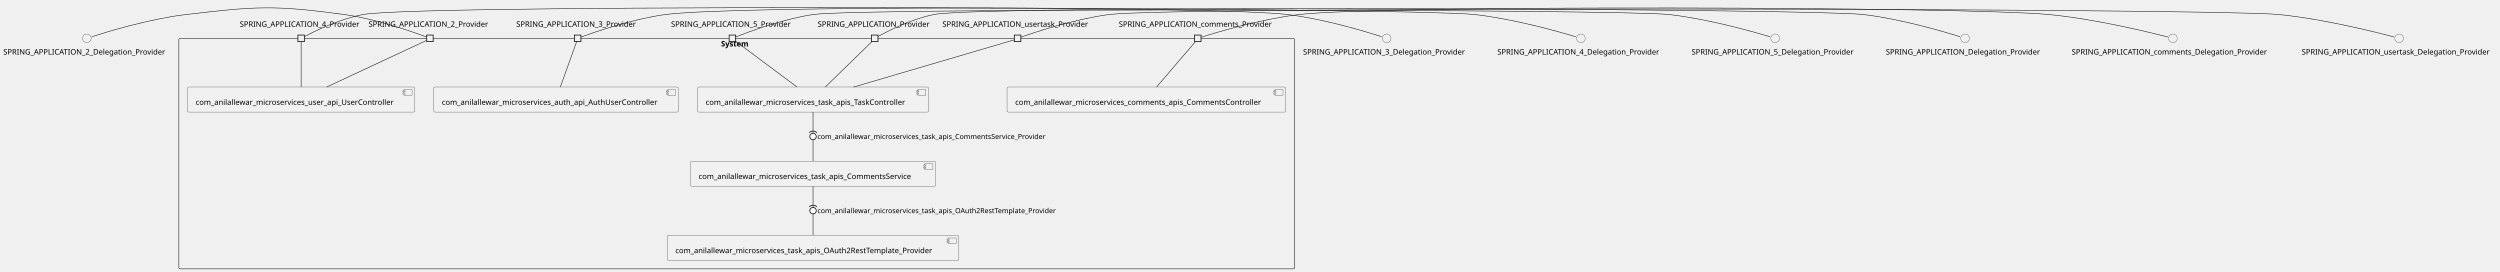
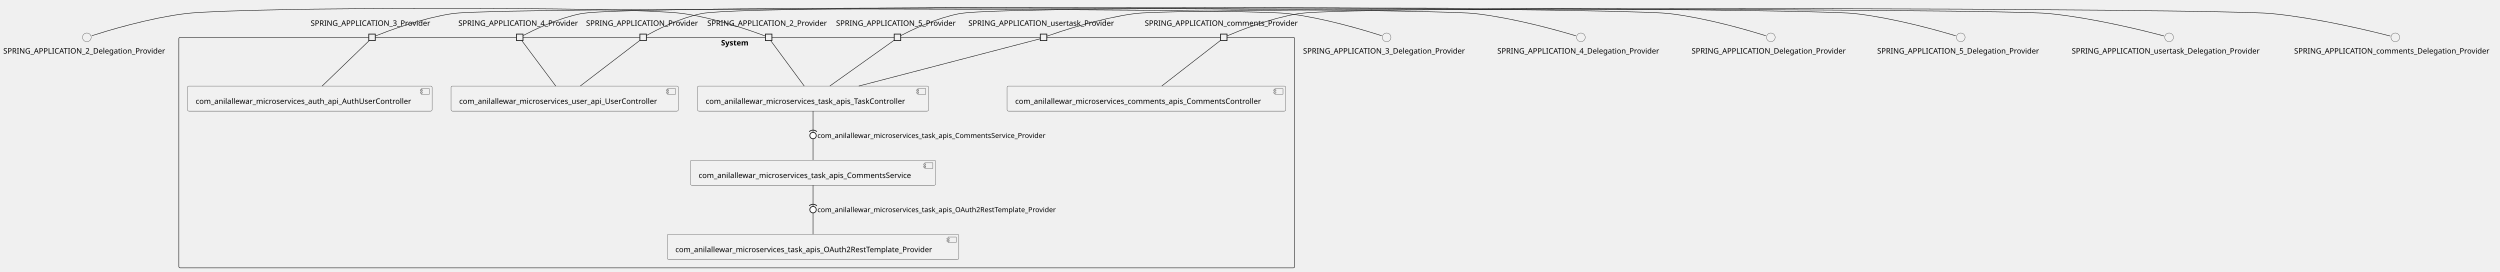
- <svg xmlns="http://www.w3.org/2000/svg" xmlns:xlink="http://www.w3.org/1999/xlink" contentStyleType="text/css" height="502px" preserveAspectRatio="none" style="width:4620px;height:502px;background:#FFFFFF;" version="1.1" viewBox="0 0 4620 502" width="4620px" zoomAndPan="magnify">
+ <svg xmlns="http://www.w3.org/2000/svg" xmlns:xlink="http://www.w3.org/1999/xlink" contentStyleType="text/css" height="501px" preserveAspectRatio="none" style="width:4620px;height:501px;background:#FFFFFF;" version="1.1" viewBox="0 0 4620 501" width="4620px" zoomAndPan="magnify">
  <defs />
  <g>
    <g id="cluster_System">
-       <rect fill="none" height="426" rx="2.5" ry="2.5" style="stroke:#181818;stroke-width:1.0;" width="2062" x="330.5" y="70.82" />
-       <text fill="#000000" font-family="sans-serif" font-size="14" font-weight="bold" lengthAdjust="spacing" textLength="58" x="1332.5" y="85.815">System</text>
+       <rect fill="none" height="426" rx="2.5" ry="2.5" style="stroke:#181818;stroke-width:1.0;" width="2062" x="330.5" y="69.01" />
+       <text fill="#000000" font-family="sans-serif" font-size="14" font-weight="bold" lengthAdjust="spacing" textLength="58" x="1332.5" y="84.005">System</text>
    </g>
    <g id="elem_com_anilallewar_microservices_auth_api_AuthUserController">
-       <a href="anilallewar-microservices-basics-spring-boot.repository#_yj26eoBlEe-kHevt9RHosg" target="_top" title="anilallewar-microservices-basics-spring-boot.repository#_yj26eoBlEe-kHevt9RHosg" xlink:actuate="onRequest" xlink:href="anilallewar-microservices-basics-spring-boot.repository#_yj26eoBlEe-kHevt9RHosg" xlink:show="new" xlink:title="anilallewar-microservices-basics-spring-boot.repository#_yj26eoBlEe-kHevt9RHosg" xlink:type="simple">
-         <rect fill="#F1F1F1" height="46.297" rx="2.5" ry="2.5" style="stroke:#181818;stroke-width:0.5;" width="452" x="801.5" y="160.82" />
-         <rect fill="#F1F1F1" height="10" style="stroke:#181818;stroke-width:0.5;" width="15" x="1233.5" y="165.82" />
-         <rect fill="#F1F1F1" height="2" style="stroke:#181818;stroke-width:0.5;" width="4" x="1231.5" y="167.82" />
-         <rect fill="#F1F1F1" height="2" style="stroke:#181818;stroke-width:0.5;" width="4" x="1231.5" y="171.82" />
-         <text fill="#000000" font-family="sans-serif" font-size="14" lengthAdjust="spacing" textLength="412" x="816.5" y="193.815">com_anilallewar_microservices_auth_api_AuthUserController</text>
+       <a href="anilallewar-microservices-basics-spring-boot.repository#__Yc0-oEuEe-aJ4CHgt5vPw" target="_top" title="anilallewar-microservices-basics-spring-boot.repository#__Yc0-oEuEe-aJ4CHgt5vPw" xlink:actuate="onRequest" xlink:href="anilallewar-microservices-basics-spring-boot.repository#__Yc0-oEuEe-aJ4CHgt5vPw" xlink:show="new" xlink:title="anilallewar-microservices-basics-spring-boot.repository#__Yc0-oEuEe-aJ4CHgt5vPw" xlink:type="simple">
+         <rect fill="#F1F1F1" height="46.297" rx="2.5" ry="2.5" style="stroke:#181818;stroke-width:0.5;" width="452" x="346.5" y="159.01" />
+         <rect fill="#F1F1F1" height="10" style="stroke:#181818;stroke-width:0.5;" width="15" x="778.5" y="164.01" />
+         <rect fill="#F1F1F1" height="2" style="stroke:#181818;stroke-width:0.5;" width="4" x="776.5" y="166.01" />
+         <rect fill="#F1F1F1" height="2" style="stroke:#181818;stroke-width:0.5;" width="4" x="776.5" y="170.01" />
+         <text fill="#000000" font-family="sans-serif" font-size="14" lengthAdjust="spacing" textLength="412" x="361.5" y="192.005">com_anilallewar_microservices_auth_api_AuthUserController</text>
      </a>
    </g>
    <g id="elem_com_anilallewar_microservices_comments_apis_CommentsController">
-       <a href="anilallewar-microservices-basics-spring-boot.repository#_yj26eoBlEe-kHevt9RHosg" target="_top" title="anilallewar-microservices-basics-spring-boot.repository#_yj26eoBlEe-kHevt9RHosg" xlink:actuate="onRequest" xlink:href="anilallewar-microservices-basics-spring-boot.repository#_yj26eoBlEe-kHevt9RHosg" xlink:show="new" xlink:title="anilallewar-microservices-basics-spring-boot.repository#_yj26eoBlEe-kHevt9RHosg" xlink:type="simple">
-         <rect fill="#F1F1F1" height="46.297" rx="2.5" ry="2.5" style="stroke:#181818;stroke-width:0.5;" width="515" x="1861" y="160.82" />
-         <rect fill="#F1F1F1" height="10" style="stroke:#181818;stroke-width:0.5;" width="15" x="2356" y="165.82" />
-         <rect fill="#F1F1F1" height="2" style="stroke:#181818;stroke-width:0.5;" width="4" x="2354" y="167.82" />
-         <rect fill="#F1F1F1" height="2" style="stroke:#181818;stroke-width:0.5;" width="4" x="2354" y="171.82" />
-         <text fill="#000000" font-family="sans-serif" font-size="14" lengthAdjust="spacing" textLength="475" x="1876" y="193.815">com_anilallewar_microservices_comments_apis_CommentsController</text>
+       <a href="anilallewar-microservices-basics-spring-boot.repository#__Yc0-oEuEe-aJ4CHgt5vPw" target="_top" title="anilallewar-microservices-basics-spring-boot.repository#__Yc0-oEuEe-aJ4CHgt5vPw" xlink:actuate="onRequest" xlink:href="anilallewar-microservices-basics-spring-boot.repository#__Yc0-oEuEe-aJ4CHgt5vPw" xlink:show="new" xlink:title="anilallewar-microservices-basics-spring-boot.repository#__Yc0-oEuEe-aJ4CHgt5vPw" xlink:type="simple">
+         <rect fill="#F1F1F1" height="46.297" rx="2.5" ry="2.5" style="stroke:#181818;stroke-width:0.5;" width="515" x="1861" y="159.01" />
+         <rect fill="#F1F1F1" height="10" style="stroke:#181818;stroke-width:0.5;" width="15" x="2356" y="164.01" />
+         <rect fill="#F1F1F1" height="2" style="stroke:#181818;stroke-width:0.5;" width="4" x="2354" y="166.01" />
+         <rect fill="#F1F1F1" height="2" style="stroke:#181818;stroke-width:0.5;" width="4" x="2354" y="170.01" />
+         <text fill="#000000" font-family="sans-serif" font-size="14" lengthAdjust="spacing" textLength="475" x="1876" y="192.005">com_anilallewar_microservices_comments_apis_CommentsController</text>
      </a>
    </g>
    <g id="elem_com_anilallewar_microservices_task_apis_CommentsService">
-       <a href="anilallewar-microservices-basics-spring-boot.repository#_yj26eoBlEe-kHevt9RHosg" target="_top" title="anilallewar-microservices-basics-spring-boot.repository#_yj26eoBlEe-kHevt9RHosg" xlink:actuate="onRequest" xlink:href="anilallewar-microservices-basics-spring-boot.repository#_yj26eoBlEe-kHevt9RHosg" xlink:show="new" xlink:title="anilallewar-microservices-basics-spring-boot.repository#_yj26eoBlEe-kHevt9RHosg" xlink:type="simple">
-         <rect fill="#F1F1F1" height="46.297" rx="2.5" ry="2.5" style="stroke:#181818;stroke-width:0.5;" width="453" x="1276" y="297.82" />
-         <rect fill="#F1F1F1" height="10" style="stroke:#181818;stroke-width:0.5;" width="15" x="1709" y="302.82" />
-         <rect fill="#F1F1F1" height="2" style="stroke:#181818;stroke-width:0.5;" width="4" x="1707" y="304.82" />
-         <rect fill="#F1F1F1" height="2" style="stroke:#181818;stroke-width:0.5;" width="4" x="1707" y="308.82" />
-         <text fill="#000000" font-family="sans-serif" font-size="14" lengthAdjust="spacing" textLength="413" x="1291" y="330.815">com_anilallewar_microservices_task_apis_CommentsService</text>
+       <a href="anilallewar-microservices-basics-spring-boot.repository#__Yc0-oEuEe-aJ4CHgt5vPw" target="_top" title="anilallewar-microservices-basics-spring-boot.repository#__Yc0-oEuEe-aJ4CHgt5vPw" xlink:actuate="onRequest" xlink:href="anilallewar-microservices-basics-spring-boot.repository#__Yc0-oEuEe-aJ4CHgt5vPw" xlink:show="new" xlink:title="anilallewar-microservices-basics-spring-boot.repository#__Yc0-oEuEe-aJ4CHgt5vPw" xlink:type="simple">
+         <rect fill="#F1F1F1" height="46.297" rx="2.5" ry="2.5" style="stroke:#181818;stroke-width:0.5;" width="453" x="1276" y="296.01" />
+         <rect fill="#F1F1F1" height="10" style="stroke:#181818;stroke-width:0.5;" width="15" x="1709" y="301.01" />
+         <rect fill="#F1F1F1" height="2" style="stroke:#181818;stroke-width:0.5;" width="4" x="1707" y="303.01" />
+         <rect fill="#F1F1F1" height="2" style="stroke:#181818;stroke-width:0.5;" width="4" x="1707" y="307.01" />
+         <text fill="#000000" font-family="sans-serif" font-size="14" lengthAdjust="spacing" textLength="413" x="1291" y="329.005">com_anilallewar_microservices_task_apis_CommentsService</text>
      </a>
    </g>
    <g id="elem_com_anilallewar_microservices_task_apis_OAuth2RestTemplate_Provider">
-       <a href="anilallewar-microservices-basics-spring-boot.repository#_yj26eoBlEe-kHevt9RHosg" target="_top" title="anilallewar-microservices-basics-spring-boot.repository#_yj26eoBlEe-kHevt9RHosg" xlink:actuate="onRequest" xlink:href="anilallewar-microservices-basics-spring-boot.repository#_yj26eoBlEe-kHevt9RHosg" xlink:show="new" xlink:title="anilallewar-microservices-basics-spring-boot.repository#_yj26eoBlEe-kHevt9RHosg" xlink:type="simple">
-         <rect fill="#F1F1F1" height="46.297" rx="2.5" ry="2.5" style="stroke:#181818;stroke-width:0.5;" width="539" x="1233" y="434.82" />
-         <rect fill="#F1F1F1" height="10" style="stroke:#181818;stroke-width:0.5;" width="15" x="1752" y="439.82" />
-         <rect fill="#F1F1F1" height="2" style="stroke:#181818;stroke-width:0.5;" width="4" x="1750" y="441.82" />
-         <rect fill="#F1F1F1" height="2" style="stroke:#181818;stroke-width:0.5;" width="4" x="1750" y="445.82" />
-         <text fill="#000000" font-family="sans-serif" font-size="14" lengthAdjust="spacing" textLength="499" x="1248" y="467.815">com_anilallewar_microservices_task_apis_OAuth2RestTemplate_Provider</text>
+       <a href="anilallewar-microservices-basics-spring-boot.repository#__Yc0-oEuEe-aJ4CHgt5vPw" target="_top" title="anilallewar-microservices-basics-spring-boot.repository#__Yc0-oEuEe-aJ4CHgt5vPw" xlink:actuate="onRequest" xlink:href="anilallewar-microservices-basics-spring-boot.repository#__Yc0-oEuEe-aJ4CHgt5vPw" xlink:show="new" xlink:title="anilallewar-microservices-basics-spring-boot.repository#__Yc0-oEuEe-aJ4CHgt5vPw" xlink:type="simple">
+         <rect fill="#F1F1F1" height="46.297" rx="2.5" ry="2.5" style="stroke:#181818;stroke-width:0.5;" width="539" x="1233" y="433.01" />
+         <rect fill="#F1F1F1" height="10" style="stroke:#181818;stroke-width:0.5;" width="15" x="1752" y="438.01" />
+         <rect fill="#F1F1F1" height="2" style="stroke:#181818;stroke-width:0.5;" width="4" x="1750" y="440.01" />
+         <rect fill="#F1F1F1" height="2" style="stroke:#181818;stroke-width:0.5;" width="4" x="1750" y="444.01" />
+         <text fill="#000000" font-family="sans-serif" font-size="14" lengthAdjust="spacing" textLength="499" x="1248" y="466.005">com_anilallewar_microservices_task_apis_OAuth2RestTemplate_Provider</text>
      </a>
    </g>
    <g id="elem_com_anilallewar_microservices_task_apis_TaskController">
-       <a href="anilallewar-microservices-basics-spring-boot.repository#_yj26eoBlEe-kHevt9RHosg" target="_top" title="anilallewar-microservices-basics-spring-boot.repository#_yj26eoBlEe-kHevt9RHosg" xlink:actuate="onRequest" xlink:href="anilallewar-microservices-basics-spring-boot.repository#_yj26eoBlEe-kHevt9RHosg" xlink:show="new" xlink:title="anilallewar-microservices-basics-spring-boot.repository#_yj26eoBlEe-kHevt9RHosg" xlink:type="simple">
-         <rect fill="#F1F1F1" height="46.297" rx="2.5" ry="2.5" style="stroke:#181818;stroke-width:0.5;" width="427" x="1289" y="160.82" />
-         <rect fill="#F1F1F1" height="10" style="stroke:#181818;stroke-width:0.5;" width="15" x="1696" y="165.82" />
-         <rect fill="#F1F1F1" height="2" style="stroke:#181818;stroke-width:0.5;" width="4" x="1694" y="167.82" />
-         <rect fill="#F1F1F1" height="2" style="stroke:#181818;stroke-width:0.5;" width="4" x="1694" y="171.82" />
-         <text fill="#000000" font-family="sans-serif" font-size="14" lengthAdjust="spacing" textLength="387" x="1304" y="193.815">com_anilallewar_microservices_task_apis_TaskController</text>
+       <a href="anilallewar-microservices-basics-spring-boot.repository#__Yc0-oEuEe-aJ4CHgt5vPw" target="_top" title="anilallewar-microservices-basics-spring-boot.repository#__Yc0-oEuEe-aJ4CHgt5vPw" xlink:actuate="onRequest" xlink:href="anilallewar-microservices-basics-spring-boot.repository#__Yc0-oEuEe-aJ4CHgt5vPw" xlink:show="new" xlink:title="anilallewar-microservices-basics-spring-boot.repository#__Yc0-oEuEe-aJ4CHgt5vPw" xlink:type="simple">
+         <rect fill="#F1F1F1" height="46.297" rx="2.5" ry="2.5" style="stroke:#181818;stroke-width:0.5;" width="427" x="1289" y="159.01" />
+         <rect fill="#F1F1F1" height="10" style="stroke:#181818;stroke-width:0.5;" width="15" x="1696" y="164.01" />
+         <rect fill="#F1F1F1" height="2" style="stroke:#181818;stroke-width:0.5;" width="4" x="1694" y="166.01" />
+         <rect fill="#F1F1F1" height="2" style="stroke:#181818;stroke-width:0.5;" width="4" x="1694" y="170.01" />
+         <text fill="#000000" font-family="sans-serif" font-size="14" lengthAdjust="spacing" textLength="387" x="1304" y="192.005">com_anilallewar_microservices_task_apis_TaskController</text>
      </a>
    </g>
    <g id="elem_com_anilallewar_microservices_user_api_UserController">
-       <a href="anilallewar-microservices-basics-spring-boot.repository#_yj26eoBlEe-kHevt9RHosg" target="_top" title="anilallewar-microservices-basics-spring-boot.repository#_yj26eoBlEe-kHevt9RHosg" xlink:actuate="onRequest" xlink:href="anilallewar-microservices-basics-spring-boot.repository#_yj26eoBlEe-kHevt9RHosg" xlink:show="new" xlink:title="anilallewar-microservices-basics-spring-boot.repository#_yj26eoBlEe-kHevt9RHosg" xlink:type="simple">
-         <rect fill="#F1F1F1" height="46.297" rx="2.5" ry="2.5" style="stroke:#181818;stroke-width:0.5;" width="420" x="346.5" y="160.82" />
-         <rect fill="#F1F1F1" height="10" style="stroke:#181818;stroke-width:0.5;" width="15" x="746.5" y="165.82" />
-         <rect fill="#F1F1F1" height="2" style="stroke:#181818;stroke-width:0.5;" width="4" x="744.5" y="167.82" />
-         <rect fill="#F1F1F1" height="2" style="stroke:#181818;stroke-width:0.5;" width="4" x="744.5" y="171.82" />
-         <text fill="#000000" font-family="sans-serif" font-size="14" lengthAdjust="spacing" textLength="380" x="361.5" y="193.815">com_anilallewar_microservices_user_api_UserController</text>
+       <a href="anilallewar-microservices-basics-spring-boot.repository#__Yc0-oEuEe-aJ4CHgt5vPw" target="_top" title="anilallewar-microservices-basics-spring-boot.repository#__Yc0-oEuEe-aJ4CHgt5vPw" xlink:actuate="onRequest" xlink:href="anilallewar-microservices-basics-spring-boot.repository#__Yc0-oEuEe-aJ4CHgt5vPw" xlink:show="new" xlink:title="anilallewar-microservices-basics-spring-boot.repository#__Yc0-oEuEe-aJ4CHgt5vPw" xlink:type="simple">
+         <rect fill="#F1F1F1" height="46.297" rx="2.5" ry="2.5" style="stroke:#181818;stroke-width:0.5;" width="420" x="833.5" y="159.01" />
+         <rect fill="#F1F1F1" height="10" style="stroke:#181818;stroke-width:0.5;" width="15" x="1233.5" y="164.01" />
+         <rect fill="#F1F1F1" height="2" style="stroke:#181818;stroke-width:0.5;" width="4" x="1231.5" y="166.01" />
+         <rect fill="#F1F1F1" height="2" style="stroke:#181818;stroke-width:0.5;" width="4" x="1231.5" y="170.01" />
+         <text fill="#000000" font-family="sans-serif" font-size="14" lengthAdjust="spacing" textLength="380" x="848.5" y="192.005">com_anilallewar_microservices_user_api_UserController</text>
      </a>
    </g>
-     <text fill="#000000" font-family="sans-serif" font-size="14" lengthAdjust="spacing" textLength="227" x="681" y="49.518">SPRING_APPLICATION_2_Provider</text>
-     <rect fill="#F1F1F1" height="12" style="stroke:#181818;stroke-width:1.5;" width="12" x="788.5" y="64.82" />
-     <text fill="#000000" font-family="sans-serif" font-size="14" lengthAdjust="spacing" textLength="227" x="954" y="49.518">SPRING_APPLICATION_3_Provider</text>
-     <rect fill="#F1F1F1" height="12" style="stroke:#181818;stroke-width:1.5;" width="12" x="1061.5" y="64.82" />
-     <text fill="#000000" font-family="sans-serif" font-size="14" lengthAdjust="spacing" textLength="227" x="443" y="49.518">SPRING_APPLICATION_4_Provider</text>
-     <rect fill="#F1F1F1" height="12" style="stroke:#181818;stroke-width:1.5;" width="12" x="550.5" y="64.82" />
-     <text fill="#000000" font-family="sans-serif" font-size="14" lengthAdjust="spacing" textLength="227" x="1240" y="49.518">SPRING_APPLICATION_5_Provider</text>
-     <rect fill="#F1F1F1" height="12" style="stroke:#181818;stroke-width:1.5;" width="12" x="1347.5" y="64.82" />
-     <text fill="#000000" font-family="sans-serif" font-size="14" lengthAdjust="spacing" textLength="211" x="1511" y="49.518">SPRING_APPLICATION_Provider</text>
-     <rect fill="#F1F1F1" height="12" style="stroke:#181818;stroke-width:1.5;" width="12" x="1610.5" y="64.82" />
-     <text fill="#000000" font-family="sans-serif" font-size="14" lengthAdjust="spacing" textLength="292" x="2067.5" y="49.518">SPRING_APPLICATION_comments_Provider</text>
-     <rect fill="#F1F1F1" height="12" style="stroke:#181818;stroke-width:1.5;" width="12" x="2207.5" y="64.82" />
-     <text fill="#000000" font-family="sans-serif" font-size="14" lengthAdjust="spacing" textLength="278" x="1741.5" y="49.518">SPRING_APPLICATION_usertask_Provider</text>
-     <rect fill="#F1F1F1" height="12" style="stroke:#181818;stroke-width:1.5;" width="12" x="1874.5" y="64.82" />
+     <text fill="#000000" font-family="sans-serif" font-size="14" lengthAdjust="spacing" textLength="227" x="1307" y="47.708">SPRING_APPLICATION_2_Provider</text>
+     <rect fill="#F1F1F1" height="12" style="stroke:#181818;stroke-width:1.5;" width="12" x="1414.5" y="63.01" />
+     <text fill="#000000" font-family="sans-serif" font-size="14" lengthAdjust="spacing" textLength="227" x="574" y="47.708">SPRING_APPLICATION_3_Provider</text>
+     <rect fill="#F1F1F1" height="12" style="stroke:#181818;stroke-width:1.5;" width="12" x="681.5" y="63.01" />
+     <text fill="#000000" font-family="sans-serif" font-size="14" lengthAdjust="spacing" textLength="227" x="847" y="47.708">SPRING_APPLICATION_4_Provider</text>
+     <rect fill="#F1F1F1" height="12" style="stroke:#181818;stroke-width:1.5;" width="12" x="954.5" y="63.01" />
+     <text fill="#000000" font-family="sans-serif" font-size="14" lengthAdjust="spacing" textLength="227" x="1545" y="47.708">SPRING_APPLICATION_5_Provider</text>
+     <rect fill="#F1F1F1" height="12" style="stroke:#181818;stroke-width:1.5;" width="12" x="1652.5" y="63.01" />
+     <text fill="#000000" font-family="sans-serif" font-size="14" lengthAdjust="spacing" textLength="211" x="1083" y="47.708">SPRING_APPLICATION_Provider</text>
+     <rect fill="#F1F1F1" height="12" style="stroke:#181818;stroke-width:1.5;" width="12" x="1182.5" y="63.01" />
+     <text fill="#000000" font-family="sans-serif" font-size="14" lengthAdjust="spacing" textLength="292" x="2115.5" y="47.708">SPRING_APPLICATION_comments_Provider</text>
+     <rect fill="#F1F1F1" height="12" style="stroke:#181818;stroke-width:1.5;" width="12" x="2255.5" y="63.01" />
+     <text fill="#000000" font-family="sans-serif" font-size="14" lengthAdjust="spacing" textLength="278" x="1789.5" y="47.708">SPRING_APPLICATION_usertask_Provider</text>
+     <rect fill="#F1F1F1" height="12" style="stroke:#181818;stroke-width:1.5;" width="12" x="1922.5" y="63.01" />
    <g id="elem_SPRING_APPLICATION_2_Delegation_Provider">
-       <ellipse cx="160.5" cy="70.82" fill="#F1F1F1" rx="8" ry="8" style="stroke:#181818;stroke-width:0.5;" />
-       <text fill="#000000" font-family="sans-serif" font-size="14" lengthAdjust="spacing" textLength="309" x="6" y="100.815">SPRING_APPLICATION_2_Delegation_Provider</text>
+       <ellipse cx="160.5" cy="69.01" fill="#F1F1F1" rx="8" ry="8" style="stroke:#181818;stroke-width:0.5;" />
+       <text fill="#000000" font-family="sans-serif" font-size="14" lengthAdjust="spacing" textLength="309" x="6" y="99.005">SPRING_APPLICATION_2_Delegation_Provider</text>
    </g>
    <g id="elem_SPRING_APPLICATION_3_Delegation_Provider">
-       <ellipse cx="2562.5" cy="70.82" fill="#F1F1F1" rx="8" ry="8" style="stroke:#181818;stroke-width:0.5;" />
-       <text fill="#000000" font-family="sans-serif" font-size="14" lengthAdjust="spacing" textLength="309" x="2408" y="100.815">SPRING_APPLICATION_3_Delegation_Provider</text>
+       <ellipse cx="2562.5" cy="69.01" fill="#F1F1F1" rx="8" ry="8" style="stroke:#181818;stroke-width:0.5;" />
+       <text fill="#000000" font-family="sans-serif" font-size="14" lengthAdjust="spacing" textLength="309" x="2408" y="99.005">SPRING_APPLICATION_3_Delegation_Provider</text>
    </g>
    <g id="elem_SPRING_APPLICATION_4_Delegation_Provider">
-       <ellipse cx="2921.5" cy="70.82" fill="#F1F1F1" rx="8" ry="8" style="stroke:#181818;stroke-width:0.5;" />
-       <text fill="#000000" font-family="sans-serif" font-size="14" lengthAdjust="spacing" textLength="309" x="2767" y="100.815">SPRING_APPLICATION_4_Delegation_Provider</text>
+       <ellipse cx="2921.5" cy="69.01" fill="#F1F1F1" rx="8" ry="8" style="stroke:#181818;stroke-width:0.5;" />
+       <text fill="#000000" font-family="sans-serif" font-size="14" lengthAdjust="spacing" textLength="309" x="2767" y="99.005">SPRING_APPLICATION_4_Delegation_Provider</text>
    </g>
    <g id="elem_SPRING_APPLICATION_5_Delegation_Provider">
-       <ellipse cx="3280.5" cy="70.82" fill="#F1F1F1" rx="8" ry="8" style="stroke:#181818;stroke-width:0.5;" />
-       <text fill="#000000" font-family="sans-serif" font-size="14" lengthAdjust="spacing" textLength="309" x="3126" y="100.815">SPRING_APPLICATION_5_Delegation_Provider</text>
+       <ellipse cx="3623.5" cy="69.01" fill="#F1F1F1" rx="8" ry="8" style="stroke:#181818;stroke-width:0.5;" />
+       <text fill="#000000" font-family="sans-serif" font-size="14" lengthAdjust="spacing" textLength="309" x="3469" y="99.005">SPRING_APPLICATION_5_Delegation_Provider</text>
    </g>
    <g id="elem_SPRING_APPLICATION_Delegation_Provider">
-       <ellipse cx="3631.5" cy="70.82" fill="#F1F1F1" rx="8" ry="8" style="stroke:#181818;stroke-width:0.5;" />
-       <text fill="#000000" font-family="sans-serif" font-size="14" lengthAdjust="spacing" textLength="293" x="3485" y="100.815">SPRING_APPLICATION_Delegation_Provider</text>
+       <ellipse cx="3272.5" cy="69.01" fill="#F1F1F1" rx="8" ry="8" style="stroke:#181818;stroke-width:0.5;" />
+       <text fill="#000000" font-family="sans-serif" font-size="14" lengthAdjust="spacing" textLength="293" x="3126" y="99.005">SPRING_APPLICATION_Delegation_Provider</text>
    </g>
    <g id="elem_SPRING_APPLICATION_comments_Delegation_Provider">
-       <ellipse cx="4015.5" cy="70.82" fill="#F1F1F1" rx="8" ry="8" style="stroke:#181818;stroke-width:0.5;" />
-       <text fill="#000000" font-family="sans-serif" font-size="14" lengthAdjust="spacing" textLength="374" x="3828.5" y="100.815">SPRING_APPLICATION_comments_Delegation_Provider</text>
+       <ellipse cx="4426.5" cy="69.01" fill="#F1F1F1" rx="8" ry="8" style="stroke:#181818;stroke-width:0.5;" />
+       <text fill="#000000" font-family="sans-serif" font-size="14" lengthAdjust="spacing" textLength="374" x="4239.5" y="99.005">SPRING_APPLICATION_comments_Delegation_Provider</text>
    </g>
    <g id="elem_SPRING_APPLICATION_usertask_Delegation_Provider">
-       <ellipse cx="4433.5" cy="70.82" fill="#F1F1F1" rx="8" ry="8" style="stroke:#181818;stroke-width:0.5;" />
-       <text fill="#000000" font-family="sans-serif" font-size="14" lengthAdjust="spacing" textLength="360" x="4253.5" y="100.815">SPRING_APPLICATION_usertask_Delegation_Provider</text>
+       <ellipse cx="4008.5" cy="69.01" fill="#F1F1F1" rx="8" ry="8" style="stroke:#181818;stroke-width:0.5;" />
+       <text fill="#000000" font-family="sans-serif" font-size="14" lengthAdjust="spacing" textLength="360" x="3828.5" y="99.005">SPRING_APPLICATION_usertask_Delegation_Provider</text>
    </g>
    <g id="link_SPRING_APPLICATION_2_Delegation_Provider_SPRING_APPLICATION_2_Provider">
-       <path d="M169.53,67.85 C195.97,59.33 275.68,34.9 344,26.82 C472.88,11.58 507.41,9.3 636,26.82 C696.84,35.11 767.28,60.51 788.29,68.43 " fill="none" id="SPRING_APPLICATION_2_Delegation_Provider-SPRING_APPLICATION_2_Provider" style="stroke:#181818;stroke-width:1.0;" />
+       <path d="M169.53,66.04 C195.97,57.52 275.68,33.09 344,25.01 C445.29,13.04 1160.93,11.24 1262,25.01 C1322.84,33.3 1393.28,58.7 1414.29,66.62 " fill="none" id="SPRING_APPLICATION_2_Delegation_Provider-SPRING_APPLICATION_2_Provider" style="stroke:#181818;stroke-width:1.0;" />
    </g>
-     <g id="link_SPRING_APPLICATION_2_Provider_com_anilallewar_microservices_user_api_UserController">
-       <path d="M788.38,74.68 C762.91,86.55 663.91,132.73 603.8,160.76 " fill="none" id="SPRING_APPLICATION_2_Provider-com_anilallewar_microservices_user_api_UserController" style="stroke:#181818;stroke-width:1.0;" />
+     <g id="link_SPRING_APPLICATION_2_Provider_com_anilallewar_microservices_task_apis_TaskController">
+       <path d="M1424.24,75.07 C1435.01,89.66 1466.64,132.47 1486.23,158.99 " fill="none" id="SPRING_APPLICATION_2_Provider-com_anilallewar_microservices_task_apis_TaskController" style="stroke:#181818;stroke-width:1.0;" />
    </g>
    <g id="link_SPRING_APPLICATION_3_Delegation_Provider_SPRING_APPLICATION_3_Provider">
-       <path d="M2553.47,67.85 C2527.03,59.33 2447.32,34.9 2379,26.82 C2252.22,11.83 1356.55,9.99 1230,26.82 C1167.42,35.14 1094.76,60.75 1073.58,68.54 " fill="none" id="SPRING_APPLICATION_3_Delegation_Provider-SPRING_APPLICATION_3_Provider" style="stroke:#181818;stroke-width:1.0;" />
+       <path d="M2553.47,66.04 C2527.03,57.52 2447.32,33.09 2379,25.01 C2293.93,14.95 921.79,12.79 837,25.01 C779.69,33.27 713.73,58.47 693.62,66.51 " fill="none" id="SPRING_APPLICATION_3_Delegation_Provider-SPRING_APPLICATION_3_Provider" style="stroke:#181818;stroke-width:1.0;" />
    </g>
    <g id="link_SPRING_APPLICATION_3_Provider_com_anilallewar_microservices_auth_api_AuthUserController">
-       <path d="M1065.68,76.88 C1060.42,91.47 1044.99,134.28 1035.44,160.8 " fill="none" id="SPRING_APPLICATION_3_Provider-com_anilallewar_microservices_auth_api_AuthUserController" style="stroke:#181818;stroke-width:1.0;" />
+       <path d="M682.26,75.07 C667.14,89.66 622.79,132.47 595.31,158.99 " fill="none" id="SPRING_APPLICATION_3_Provider-com_anilallewar_microservices_auth_api_AuthUserController" style="stroke:#181818;stroke-width:1.0;" />
    </g>
    <g id="link_SPRING_APPLICATION_4_Delegation_Provider_SPRING_APPLICATION_4_Provider">
-       <path d="M2912.22,67.97 C2884.27,59.56 2798.32,34.93 2725,26.82 C2611.58,14.28 783.2,6 671,26.82 C627.66,34.86 579.55,58.67 562.72,67.48 " fill="none" id="SPRING_APPLICATION_4_Delegation_Provider-SPRING_APPLICATION_4_Provider" style="stroke:#181818;stroke-width:1.0;" />
+       <path d="M2912.22,66.16 C2884.27,57.75 2798.32,33.12 2725,25.01 C2633.89,14.93 1165.13,8.29 1075,25.01 C1031.66,33.05 983.55,56.86 966.72,65.67 " fill="none" id="SPRING_APPLICATION_4_Delegation_Provider-SPRING_APPLICATION_4_Provider" style="stroke:#181818;stroke-width:1.0;" />
    </g>
    <g id="link_SPRING_APPLICATION_4_Provider_com_anilallewar_microservices_user_api_UserController">
-       <path d="M556.5,76.88 C556.5,91.47 556.5,134.28 556.5,160.8 " fill="none" id="SPRING_APPLICATION_4_Provider-com_anilallewar_microservices_user_api_UserController" style="stroke:#181818;stroke-width:1.0;" />
+       <path d="M964.28,75.07 C975.19,89.66 1007.2,132.47 1027.03,158.99 " fill="none" id="SPRING_APPLICATION_4_Provider-com_anilallewar_microservices_user_api_UserController" style="stroke:#181818;stroke-width:1.0;" />
    </g>
    <g id="link_SPRING_APPLICATION_5_Delegation_Provider_SPRING_APPLICATION_5_Provider">
-       <path d="M3271.22,67.97 C3243.27,59.56 3157.32,34.93 3084,26.82 C2996.7,17.17 1589.94,14.29 1503,26.82 C1445.69,35.08 1379.73,60.28 1359.62,68.32 " fill="none" id="SPRING_APPLICATION_5_Delegation_Provider-SPRING_APPLICATION_5_Provider" style="stroke:#181818;stroke-width:1.0;" />
+       <path d="M3614.22,66.16 C3586.27,57.75 3500.32,33.12 3427,25.01 C3335.72,14.92 1864.32,8.39 1774,25.01 C1730.1,33.09 1681.29,57.09 1664.53,65.8 " fill="none" id="SPRING_APPLICATION_5_Delegation_Provider-SPRING_APPLICATION_5_Provider" style="stroke:#181818;stroke-width:1.0;" />
    </g>
    <g id="link_SPRING_APPLICATION_5_Provider_com_anilallewar_microservices_task_apis_TaskController">
-       <path d="M1359.53,76.31 C1378.31,90.3 1436.7,133.8 1472.79,160.68 " fill="none" id="SPRING_APPLICATION_5_Provider-com_anilallewar_microservices_task_apis_TaskController" style="stroke:#181818;stroke-width:1.0;" />
+       <path d="M1652.19,74.5 C1632.53,88.49 1571.4,131.99 1533.61,158.87 " fill="none" id="SPRING_APPLICATION_5_Provider-com_anilallewar_microservices_task_apis_TaskController" style="stroke:#181818;stroke-width:1.0;" />
    </g>
    <g id="link_SPRING_APPLICATION_Delegation_Provider_SPRING_APPLICATION_Provider">
-       <path d="M3622.22,67.85 C3595.04,59.33 3513.11,34.89 3443,26.82 C3348.24,15.91 1819.65,8.71 1726,26.82 C1684.56,34.83 1638.91,58.44 1622.66,67.36 " fill="none" id="SPRING_APPLICATION_Delegation_Provider-SPRING_APPLICATION_Provider" style="stroke:#181818;stroke-width:1.0;" />
+       <path d="M3263.22,66.04 C3236.04,57.52 3154.11,33.08 3084,25.01 C2985.37,13.65 1394.44,6 1297,25.01 C1255.9,33.03 1210.69,56.63 1194.6,65.55 " fill="none" id="SPRING_APPLICATION_Delegation_Provider-SPRING_APPLICATION_Provider" style="stroke:#181818;stroke-width:1.0;" />
    </g>
-     <g id="link_SPRING_APPLICATION_Provider_com_anilallewar_microservices_task_apis_TaskController">
-       <path d="M1611.31,76.88 C1596.32,91.47 1552.36,134.28 1525.12,160.8 " fill="none" id="SPRING_APPLICATION_Provider-com_anilallewar_microservices_task_apis_TaskController" style="stroke:#181818;stroke-width:1.0;" />
+     <g id="link_SPRING_APPLICATION_Provider_com_anilallewar_microservices_user_api_UserController">
+       <path d="M1182.27,74.78 C1163.62,89.05 1107.39,132.1 1072.49,158.81 " fill="none" id="SPRING_APPLICATION_Provider-com_anilallewar_microservices_user_api_UserController" style="stroke:#181818;stroke-width:1.0;" />
    </g>
    <g id="link_SPRING_APPLICATION_comments_Delegation_Provider_SPRING_APPLICATION_comments_Provider">
-       <path d="M4006.41,68.43 C3975.69,60.5 3872.83,35.07 3786,26.82 C3632.8,12.27 2553.87,9.12 2401,26.82 C2328.26,35.24 2242.76,61.45 2219.56,68.86 " fill="none" id="SPRING_APPLICATION_comments_Delegation_Provider-SPRING_APPLICATION_comments_Provider" style="stroke:#181818;stroke-width:1.0;" />
+       <path d="M4417.41,66.62 C4386.69,58.69 4283.83,33.26 4197,25.01 C4097.67,15.57 2499.62,9.83 2401,25.01 C2347.79,33.2 2287.04,58 2267.73,66.28 " fill="none" id="SPRING_APPLICATION_comments_Delegation_Provider-SPRING_APPLICATION_comments_Provider" style="stroke:#181818;stroke-width:1.0;" />
    </g>
    <g id="link_SPRING_APPLICATION_comments_Provider_com_anilallewar_microservices_comments_apis_CommentsController">
-       <path d="M2209.17,76.88 C2196.68,91.47 2160.05,134.28 2137.35,160.8 " fill="none" id="SPRING_APPLICATION_comments_Provider-com_anilallewar_microservices_comments_apis_CommentsController" style="stroke:#181818;stroke-width:1.0;" />
+       <path d="M2255.36,74.78 C2236.97,89.05 2181.51,132.1 2147.09,158.81 " fill="none" id="SPRING_APPLICATION_comments_Provider-com_anilallewar_microservices_comments_apis_CommentsController" style="stroke:#181818;stroke-width:1.0;" />
    </g>
    <g id="link_SPRING_APPLICATION_usertask_Delegation_Provider_SPRING_APPLICATION_usertask_Provider">
-       <path d="M4424.27,68.32 C4394,60.26 4294.86,35.03 4211,26.82 C4091.52,15.12 2169.09,11.62 2050,26.82 C1984.56,35.18 1908.27,60.98 1886.55,68.65 " fill="none" id="SPRING_APPLICATION_usertask_Delegation_Provider-SPRING_APPLICATION_usertask_Provider" style="stroke:#181818;stroke-width:1.0;" />
+       <path d="M3999.27,66.51 C3969,58.45 3869.86,33.22 3786,25.01 C3692.67,15.87 2191.02,13.13 2098,25.01 C2032.56,33.37 1956.27,59.17 1934.55,66.84 " fill="none" id="SPRING_APPLICATION_usertask_Delegation_Provider-SPRING_APPLICATION_usertask_Provider" style="stroke:#181818;stroke-width:1.0;" />
    </g>
    <g id="link_SPRING_APPLICATION_usertask_Provider_com_anilallewar_microservices_task_apis_TaskController">
-       <path d="M1874.25,73.65 C1840.32,83.62 1676.03,131.86 1577.57,160.78 " fill="none" id="SPRING_APPLICATION_usertask_Provider-com_anilallewar_microservices_task_apis_TaskController" style="stroke:#181818;stroke-width:1.0;" />
+       <path d="M1922.48,71.58 C1886.63,80.92 1699.09,129.79 1587.1,158.97 " fill="none" id="SPRING_APPLICATION_usertask_Provider-com_anilallewar_microservices_task_apis_TaskController" style="stroke:#181818;stroke-width:1.0;" />
    </g>
    <g id="link_com_anilallewar_microservices_task_apis_TaskController_com_anilallewar_microservices_task_apis_CommentsService">
-       <path d="M1502.5,207.11 C1502.5,232.13 1502.5,272.47 1502.5,297.49 " fill="none" id="com_anilallewar_microservices_task_apis_TaskController-com_anilallewar_microservices_task_apis_CommentsService" style="stroke:#181818;stroke-width:1.0;" />
-       <text fill="#000000" font-family="sans-serif" font-size="13" lengthAdjust="spacing" textLength="447" x="1510.5" y="256.887">com_anilallewar_microservices_task_apis_CommentsService_Provider</text>
-       <path d="M1509.571,245.229 A10,10 0 0 0 1495.429 245.229" fill="none" style="stroke:#181818;stroke-width:1.5;" />
-       <ellipse cx="1502.5" cy="252.3" fill="#FFFFFF" rx="6" ry="6" style="stroke:#181818;stroke-width:1.5;" />
+       <path d="M1502.5,205.3 C1502.5,230.32 1502.5,270.66 1502.5,295.68 " fill="none" id="com_anilallewar_microservices_task_apis_TaskController-com_anilallewar_microservices_task_apis_CommentsService" style="stroke:#181818;stroke-width:1.0;" />
+       <text fill="#000000" font-family="sans-serif" font-size="13" lengthAdjust="spacing" textLength="447" x="1510.5" y="255.077">com_anilallewar_microservices_task_apis_CommentsService_Provider</text>
+       <path d="M1509.571,243.419 A10,10 0 0 0 1495.429 243.419" fill="none" style="stroke:#181818;stroke-width:1.5;" />
+       <ellipse cx="1502.5" cy="250.49" fill="#FFFFFF" rx="6" ry="6" style="stroke:#181818;stroke-width:1.5;" />
    </g>
    <g id="link_com_anilallewar_microservices_task_apis_CommentsService_com_anilallewar_microservices_task_apis_OAuth2RestTemplate_Provider">
-       <path d="M1502.5,344.11 C1502.5,369.13 1502.5,409.47 1502.5,434.49 " fill="none" id="com_anilallewar_microservices_task_apis_CommentsService-com_anilallewar_microservices_task_apis_OAuth2RestTemplate_Provider" style="stroke:#181818;stroke-width:1.0;" />
-       <text fill="#000000" font-family="sans-serif" font-size="13" lengthAdjust="spacing" textLength="465" x="1510.5" y="393.887">com_anilallewar_microservices_task_apis_OAuth2RestTemplate_Provider</text>
-       <path d="M1509.571,382.229 A10,10 0 0 0 1495.429 382.229" fill="none" style="stroke:#181818;stroke-width:1.5;" />
-       <ellipse cx="1502.5" cy="389.3" fill="#FFFFFF" rx="6" ry="6" style="stroke:#181818;stroke-width:1.5;" />
+       <path d="M1502.5,342.3 C1502.5,367.32 1502.5,407.66 1502.5,432.68 " fill="none" id="com_anilallewar_microservices_task_apis_CommentsService-com_anilallewar_microservices_task_apis_OAuth2RestTemplate_Provider" style="stroke:#181818;stroke-width:1.0;" />
+       <text fill="#000000" font-family="sans-serif" font-size="13" lengthAdjust="spacing" textLength="465" x="1510.5" y="392.077">com_anilallewar_microservices_task_apis_OAuth2RestTemplate_Provider</text>
+       <path d="M1509.571,380.419 A10,10 0 0 0 1495.429 380.419" fill="none" style="stroke:#181818;stroke-width:1.5;" />
+       <ellipse cx="1502.5" cy="387.49" fill="#FFFFFF" rx="6" ry="6" style="stroke:#181818;stroke-width:1.5;" />
    </g>
  </g>
</svg>
